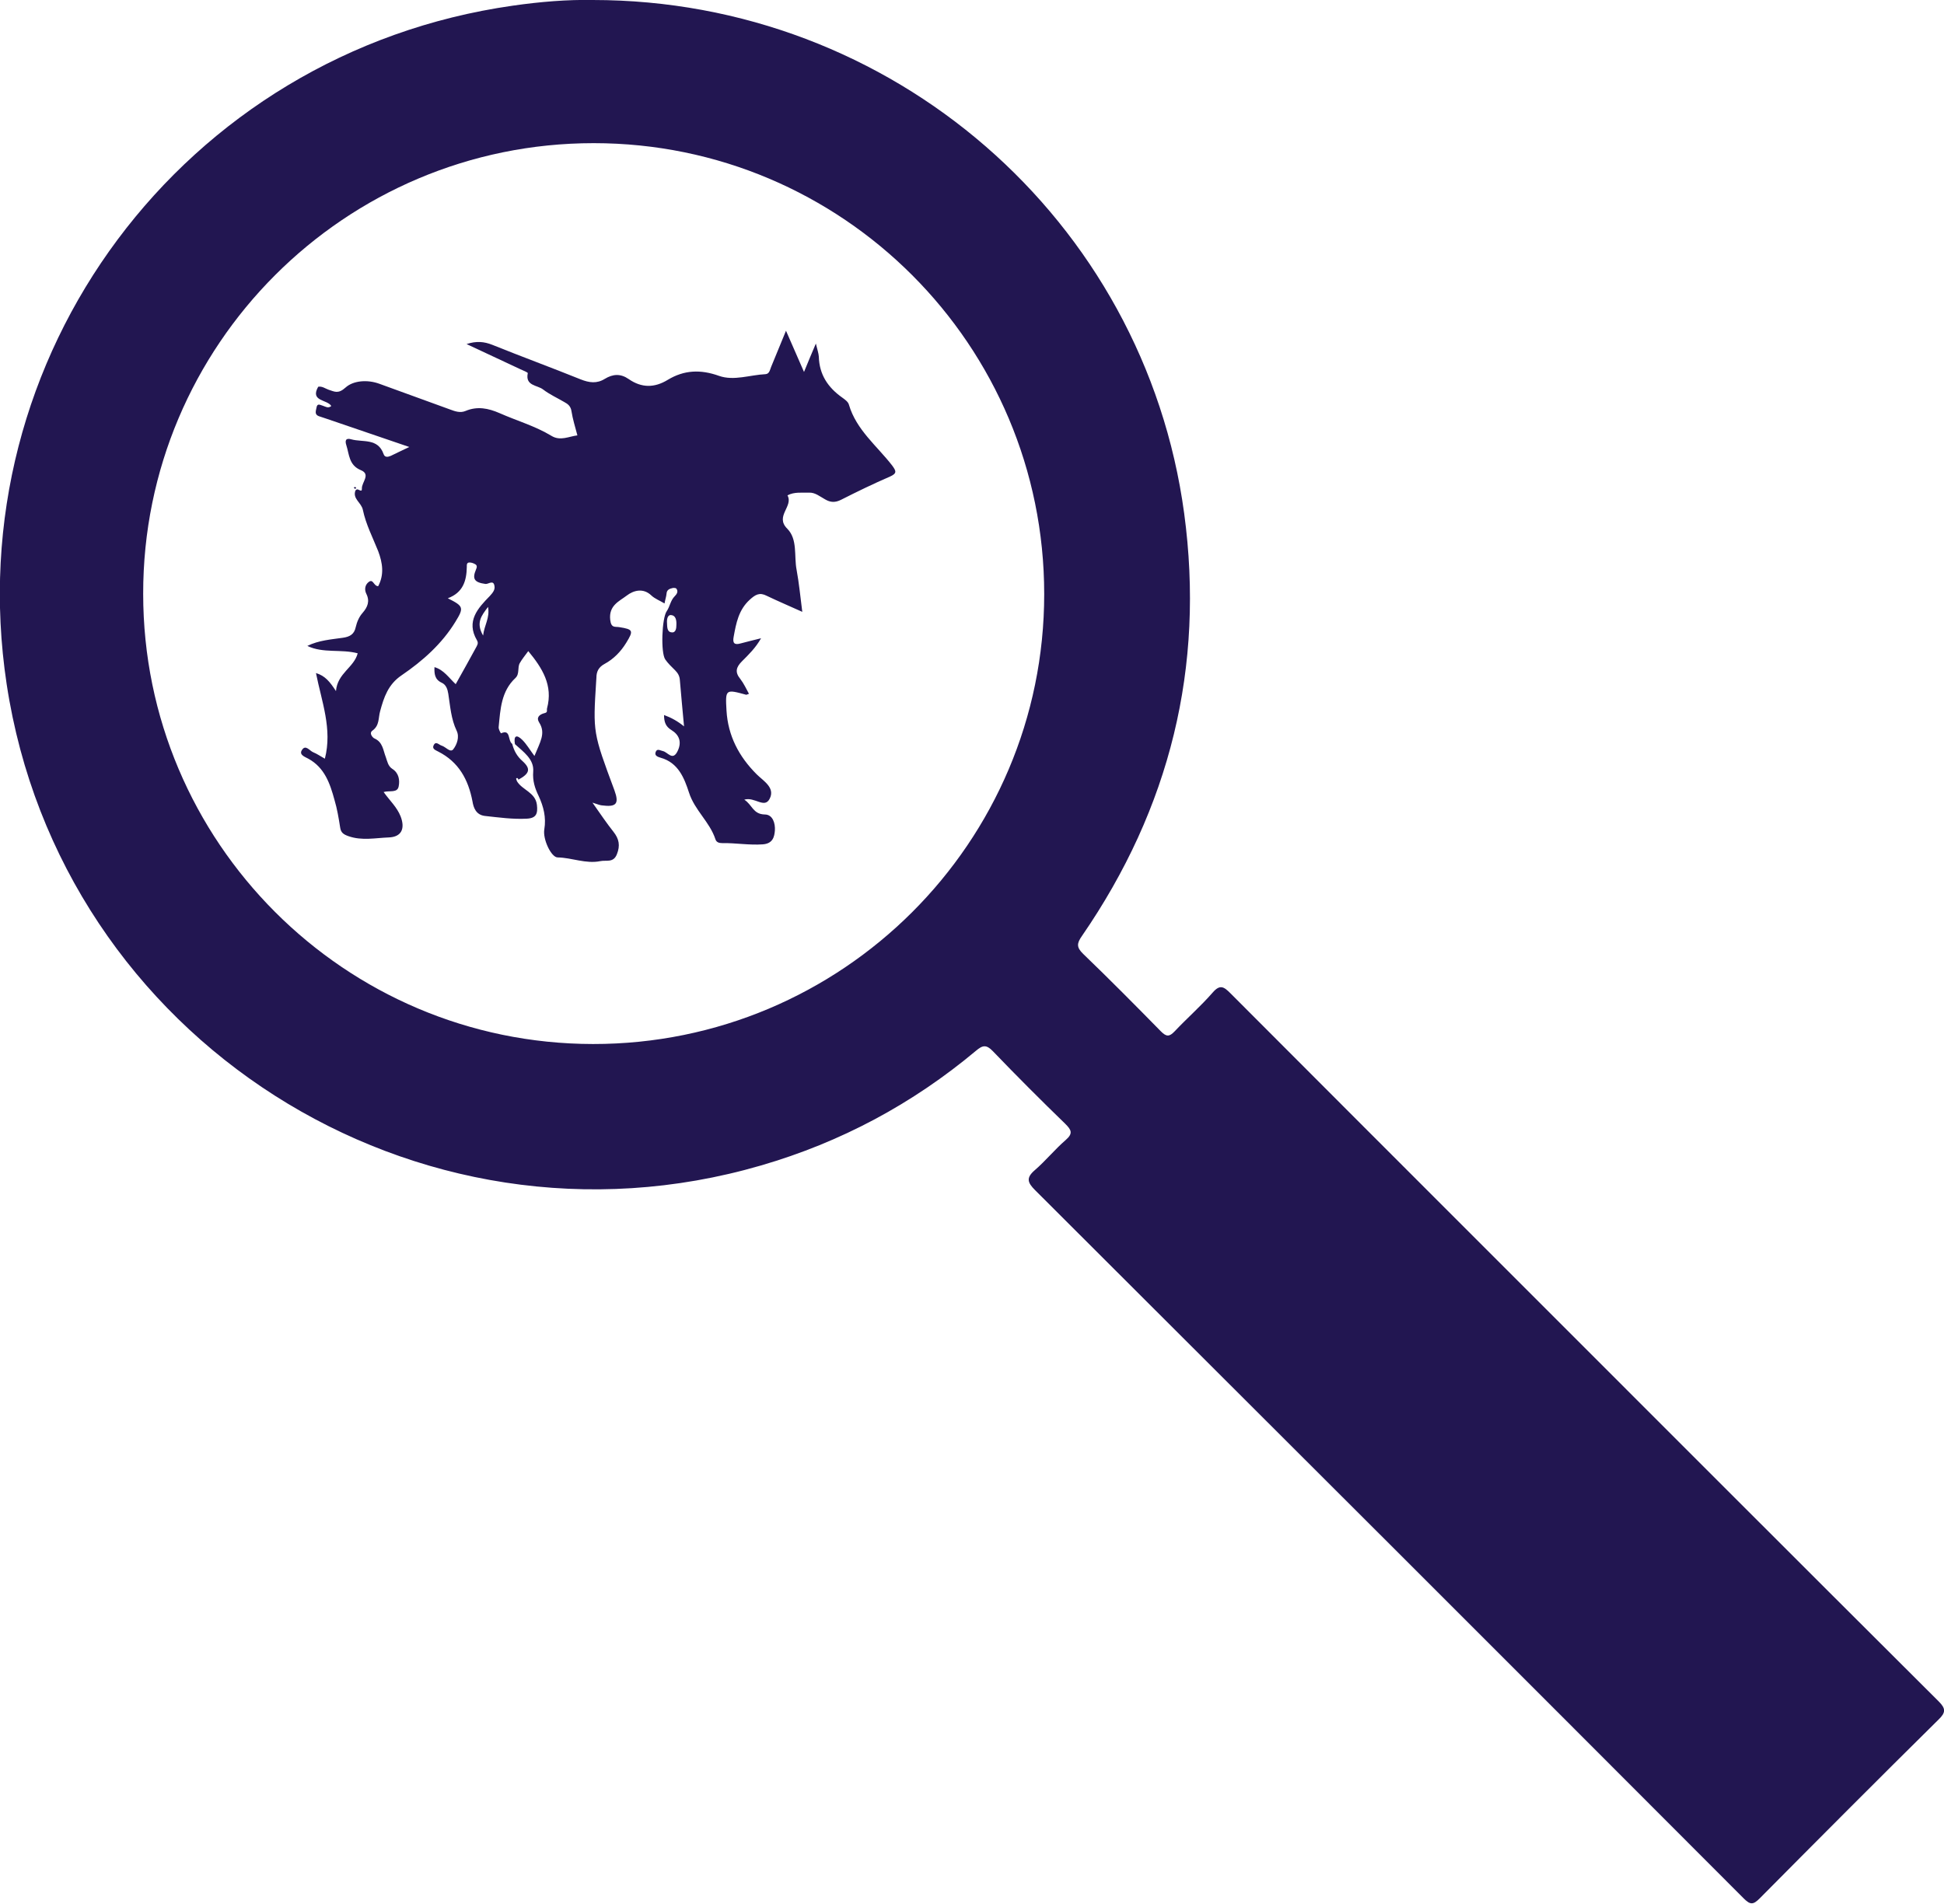
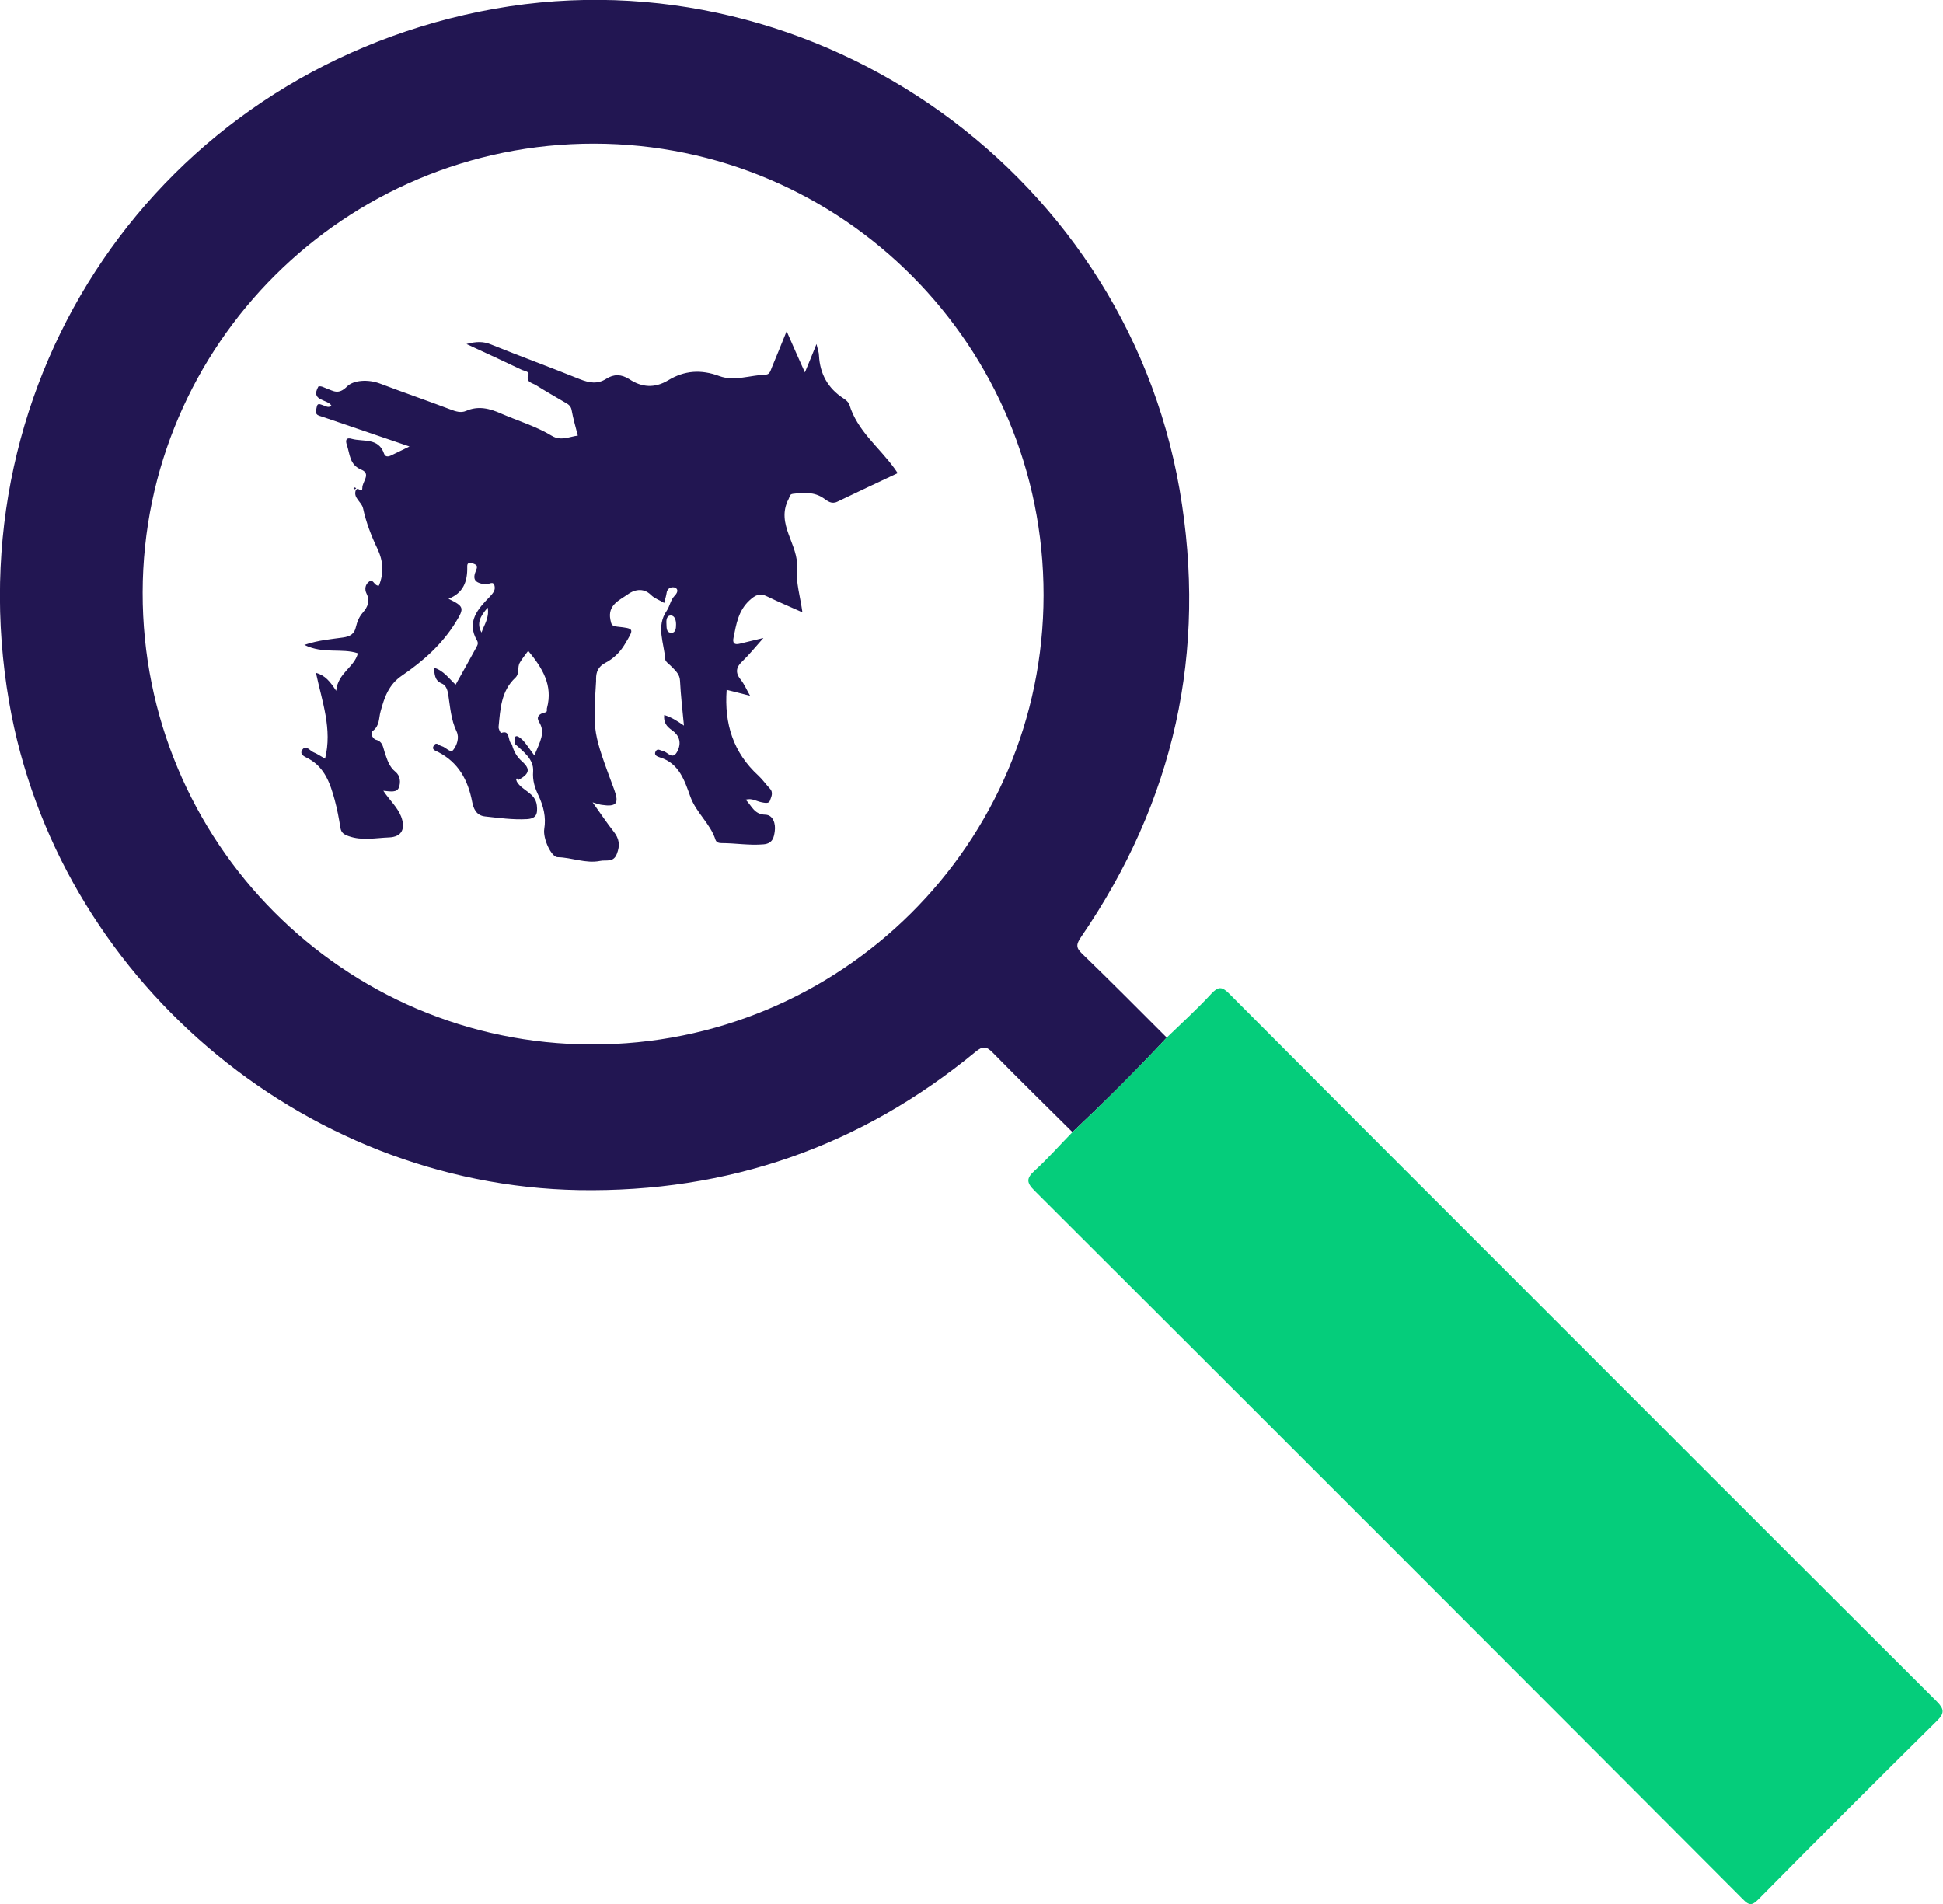
- <svg xmlns="http://www.w3.org/2000/svg" version="1.1" id="analysis_xA0_Image_1_" x="0px" y="0px" viewBox="0 0 787.5 771.3" style="enable-background:new 0 0 787.5 771.3;" xml:space="preserve">
+ <svg xmlns="http://www.w3.org/2000/svg" version="1.1" id="analysis_xA0_Image_1_" x="0px" y="0px" viewBox="0 0 787.2 771.4" style="enable-background:new 0 0 787.2 771.4;" xml:space="preserve">
  <style type="text/css">
- 	.st0{fill:#221651;}
+ 	.st0{fill:#221652;}
+ 	.st1{fill:#05CD7B;}
</style>
  <g>
-     <path class="st0" d="M240.1,0c121.2,0,223.5,88.9,239.6,208c8.4,62.3-5.8,119.5-41.4,171.2c-2.1,3-2.3,4.6,0.5,7.3   c10.7,10.3,21.1,20.8,31.5,31.4c2.2,2.2,3.4,2.2,5.5,0c5-5.3,10.6-10.2,15.4-15.7c3-3.5,4.6-2.4,7.2,0.2   c36.1,36.2,72.3,72.4,108.4,108.5c59.5,59.5,119,119.1,178.6,178.5c2.9,2.9,2.8,4.5-0.1,7.3c-24.3,24-48.4,48.2-72.5,72.5   c-2.6,2.6-3.8,2.6-6.4,0c-95.6-95.8-191.3-191.4-287.1-287c-3.1-3.1-3.7-5-0.1-8.1c4.4-3.8,8.1-8.4,12.5-12.2   c3.1-2.7,2.3-4.1-0.2-6.6c-9.9-9.6-19.7-19.4-29.3-29.4c-2.6-2.7-4.1-2.5-6.8-0.2c-25.8,21.6-54.8,37.1-87.1,46.5   c-139.7,40.7-283.8-51.2-305.6-195C-17.4,144.4,74.3,21.3,207.7,2.3C218.8,0.7,229.9-0.2,240.1,0z M58,240.6   c0,100.6,81.7,182.3,182.2,182.4c100.9,0.1,182.8-81.6,182.8-182.3C423,139.8,341.3,58,240.5,58C139.7,58,57.9,139.8,58,240.6z" />
-     <path class="st0" d="M207.5,301.4c0.7,2.8,2,5.1,4.2,7c3.4,3.1,2.9,5-1.7,7.5c-0.1-0.5-0.4-0.9-0.9-0.5c-0.1,0.1,0.2,0.7,0.3,1.1   c2.1,3.6,7.5,4.5,8.1,9.6c0.4,3.5-0.2,5.4-4.1,5.6c-5.7,0.3-11.3-0.5-16.9-1.1c-3.7-0.4-4.7-3.4-5.1-5.9c-1.7-8.9-5.6-16-13.9-20.2   c-0.9-0.5-2.5-1-1.9-2.4c0.9-2.1,2.2-0.3,3.3,0c1.7,0.5,3.5,3,4.7,1.5c1.5-1.9,2.6-5,1.4-7.5c-2.3-4.8-2.6-9.9-3.4-15   c-0.3-1.9-0.9-3.7-2.7-4.5c-2.8-1.3-3-3.6-2.9-6.3c3.8,1.1,5.8,4.3,8.6,6.9c2.8-5,5.5-9.8,8.1-14.6c0.5-1,1.3-1.9,0.5-3.2   c-4.5-7.7,0.4-13,5.2-17.9c1.3-1.4,2.2-2.6,1.9-4.1c-0.4-2.6-2.4-0.7-3.6-0.8c-4.5-0.6-5.5-2-3.9-5.8c0.4-0.9,0.6-1.7-0.3-2.2   c-0.7-0.4-1.5-0.7-2.3-0.7c-1.2,0-1.1,1-1.1,1.8c-0.1,5.6-1.5,10.4-7.7,12.7c6.4,3.2,6.6,3.8,3.1,9.5c-5.5,9-13.3,15.9-21.8,21.7   c-5.5,3.7-7.2,9-8.7,14.5c-0.8,2.8-0.2,5.8-3.1,7.9c-1.6,1.1,0.2,3,0.8,3.2c3.4,1.5,3.5,4.8,4.6,7.6c0.6,1.7,0.9,3.6,2.6,4.7   c2.7,1.7,3.1,4.6,2.6,7.1c-0.5,2.8-3.7,1.6-6.1,2.3c2.5,3.5,5.4,6.1,6.9,9.9c1.9,5,0.3,8.3-4.8,8.5c-5.4,0.2-10.9,1.4-16.3-0.5   c-2-0.7-3.1-1.4-3.4-3.5c-0.6-3.8-1.2-7.5-2.3-11.2c-1.8-6.6-4-13.1-10.6-16.7c-1.2-0.7-3.9-1.5-2.6-3.5c1.5-2.4,3.1,0.3,4.6,0.9   c1.5,0.6,2.9,1.6,4.7,2.6c3.1-12-1.3-23.1-3.6-34.7c3.7,1.1,5.6,3.5,8.1,7.3c0.6-7.3,7.3-9.5,8.8-15.3c-6.7-1.8-14,0.1-20.4-3   c4.7-2.3,9.6-2.6,14.4-3.3c2.8-0.4,4.6-1.4,5.2-4.3c0.5-2.1,1.3-4.1,2.8-5.8c2-2.3,3-4.7,1.5-7.7c-0.9-1.8-0.5-3.8,1.1-4.9   c1.7-1.2,1.9,1.8,3.7,1.8c2.5-4.7,1.8-9.4,0-14.2c-2.2-5.5-5-10.9-6.2-16.7c-0.6-3-4.3-4.5-3-7.9c0.2-0.1,0.3-0.3,0.5-0.4   c0.7-0.3,2.2,1.5,2.1-0.4c-0.1-2.5,3.7-5.7-0.4-7.4c-4.9-2-4.7-6.4-5.9-10.1c-0.6-1.8-0.3-3.1,2-2.4c4.7,1.3,10.8-0.6,13.1,6   c0.5,1.4,1.7,1.2,2.9,0.7c2.2-1.1,4.4-2.1,7.5-3.6c-11.7-4-22.6-7.7-33.4-11.4c-1.1-0.4-2.2-0.7-3.3-1.1c-1.8-0.7-1.1-2.2-0.9-3.4   c0.3-2,1.5-1.1,2.6-0.8c1,0.3,2.1,1.2,3.4,0.1c-1.6-2.7-8.7-1.8-5.3-7.8c1.6-0.3,2.8,0.7,4.2,1.2c2.5,0.8,3.9,1.8,6.9-0.9   c3.1-2.8,8.8-3.3,13.7-1.5c9.5,3.5,19.1,6.9,28.6,10.4c2.1,0.8,4.2,1.5,6.3,0.6c4.8-2,9.2-1.1,13.8,0.9c7,3.1,14.4,5.2,21,9.2   c3.6,2.2,7.1,0.2,10.5-0.2c-0.9-3.4-1.9-6.6-2.4-9.8c-0.3-2-1.4-2.9-2.9-3.7c-2.9-1.7-6-3.1-8.6-5.1c-2.3-1.8-7.3-1.4-6.2-6.6   c0.1-0.3-1.9-1.1-3-1.6c-7-3.3-14.1-6.6-21.8-10.2c4-1.3,7.1-1,10.4,0.3c11.9,4.8,23.9,9.2,35.8,14c3.5,1.4,6.6,1.8,9.8-0.2   c3.3-2,6.4-2.2,9.7,0.1c5.2,3.6,10.4,3.6,15.8,0.3c6.6-4,13.3-4.3,20.8-1.6c6,2.1,12.5-0.4,18.8-0.7c1.6-0.1,1.8-1.8,2.3-3   c1.9-4.6,3.8-9.2,6-14.6c2.5,5.8,4.8,10.9,7.3,16.7c1.6-3.9,3-7.3,4.8-11.5c0.6,2.5,1.1,3.9,1.2,5.3c0.2,7.3,3.7,12.5,9.5,16.6   c1.1,0.8,2.4,1.7,2.7,2.9c3,10.2,11.4,16.7,17.5,24.6c1.7,2.3,2,3.2-0.9,4.5c-6.7,2.9-13.3,6.1-19.8,9.4c-2.4,1.2-4.3,1.1-6.5-0.2   c-2-1.1-4-2.8-6.4-2.7c-2.9,0.1-6-0.4-8.8,1.1c2.5,4.5-5.2,8.4-0.1,13.5c4.3,4.3,2.7,11.1,3.8,16.7c1,5.4,1.5,10.8,2.3,17   c-5.1-2.3-9.8-4.3-14.4-6.5c-2.9-1.5-4.6-0.5-6.9,1.6c-4.5,4.1-5.5,9.5-6.5,15c-0.5,2.6,0.3,3.4,2.8,2.7c2.6-0.7,5.1-1.3,8.3-2.1   c-2.2,3.9-5,6.6-7.7,9.3c-2.4,2.4-3,4.4-0.7,7.2c1.4,1.8,2.4,4,3.5,6c-0.6,0.2-0.9,0.4-1.1,0.4c-8.4-2.3-8.5-2.3-8,6.4   c0.6,10.2,5,18.6,12.2,25.8c2.7,2.7,7.6,5.4,5.3,9.9c-2.1,4.2-6.1-0.9-10.3,0.4c3.2,2,3.5,5.9,8.3,6c3.3,0,4.3,3.7,4.1,6.5   c-0.2,2.5-0.8,5.3-4.9,5.6c-5.5,0.4-11-0.6-16.4-0.5c-1.3,0-2.4-0.3-2.8-1.6c-2.3-7-8.4-11.7-10.7-18.9   c-1.9-5.8-4.3-12.1-11.5-14.1c-0.9-0.3-2.6-0.7-2-2.3c0.6-1.6,1.8-0.6,2.9-0.4c2,0.4,4,4.2,6,0c1.8-3.7,0.6-6.6-2.5-8.5   c-2.3-1.4-3-3.2-3-6.1c3,1.1,5.5,2.5,8.1,4.6c-0.6-6.6-1.2-12.7-1.7-18.8c-0.1-1.6-0.8-2.8-1.9-3.9c-1.4-1.4-2.9-2.8-4-4.4   c-1.9-2.7-1.4-16.8,0.6-19.6c1.3-1.9,1.5-4.3,3.2-6c0.8-0.8,1.6-1.9,0.7-3.1c-0.2-0.3-0.9-0.3-1.3-0.3c-1.3,0.3-2.6,0.6-2.7,2.4   c-0.1,1.1-0.5,2.2-0.8,3.9c-2-1.2-3.9-1.9-5.3-3.2c-3.4-3.3-7.4-2-10,0c-3,2.3-7.4,4-6.7,9.9c0.4,3.4,2,2.6,3.7,2.9   c5.6,0.9,5.8,1.4,2.8,6.3c-2.2,3.6-5.1,6.6-8.8,8.6c-2.4,1.3-3.3,3.1-3.3,5.6c0,0.5-0.1,1-0.1,1.5c-1.3,20.7-1.3,20.7,7.4,44.1   c2,5.5,0.8,6.9-5.2,6.1c-0.8-0.1-1.5-0.4-3.7-1.1c3.3,4.7,5.8,8.4,8.5,11.8c2.3,2.9,2.8,5.6,1.4,9.1c-1.4,3.6-4.3,2.3-6.7,2.8   c-5.9,1.2-11.5-1.4-17.3-1.5c-2.6,0-6.1-7.4-5.4-11.4c0.8-4.8-0.3-9.2-2.3-13.5c-1.5-3.1-2.5-6.1-2.2-9.9c0.4-5-4-8-7.4-11.1   c-0.6-3.4,0.6-4.1,3-1.7c1.7,1.7,2.9,3.8,4.9,6.5c2.3-5.7,4.7-9.2,1.9-13.6c-1.2-1.9-0.1-3.2,2.3-3.8c1.3-0.3,0.7-1.2,0.9-1.9   c2.5-9.3-1.9-16.3-7.6-23.2c-1.3,1.8-2.5,3.2-3.4,4.8c-1.1,1.8,0,4.4-1.8,6.1c-5.8,5.4-6.1,12.7-6.8,19.9c-0.1,0.8,0.8,2.5,1,2.5   C207,295.3,205.6,300.1,207.5,301.4z M195.7,257.5c0.5-4.3,2.8-7.1,2-11.6C195,249.5,192.7,252.3,195.7,257.5z M274,253.2   c0.1-2-0.3-3.9-2.2-4c-1.4-0.1-1.7,1.8-1.6,3.1c0.1,1.5-0.1,3.7,1.8,3.9C273.8,256.5,274,254.5,274,253.2z" />
-     <path class="st0" d="M143.9,198.1c-0.2-0.2-0.4-0.3-0.6-0.5c0.4-0.4,0.7-0.4,1,0.1C144.2,197.8,144.1,197.9,143.9,198.1z" />
+     <path class="st0" d="M434.5,458.7c-10.8-10.7-21.6-21.3-32.2-32.1c-2.6-2.7-4.1-2.9-7.1-0.4c-46.6,38.4-100.3,57-160.6,56   C121.9,480.2,23,395.5,3.7,284.5C-19,153.3,64.1,31.3,194.3,4.7c130.7-26.7,260.7,62,283.6,193.6c11.4,65.9-2.2,126.4-40,181.5   c-1.8,2.7-2.1,4.1,0.4,6.5c11.6,11.2,23,22.7,34.4,34.1C460.4,433.7,447.6,446.3,434.5,458.7z M240.7,58.2   C140,58.1,58,139.6,57.8,240C57.6,341,139.1,423,239.7,423.2c101,0.2,183-81.3,183.1-182C422.9,140.2,341.4,58.3,240.7,58.2z" />
+     <path class="st1" d="M434.5,458.7c13.1-12.4,25.8-25,38.1-38.2c6.1-5.9,12.4-11.6,18.1-17.8c2.8-3,4.3-3.1,7.2-0.2   c34.7,34.9,69.4,69.6,104.2,104.4c60.8,60.8,121.6,121.7,182.5,182.4c3.2,3.2,3.3,4.9,0,8.1c-24.2,23.9-48.2,47.9-72.1,72.1   c-2.6,2.6-3.8,2.7-6.4,0C610.6,673.7,514.9,578,419.1,482.4c-3.3-3.3-3.3-5,0.1-8.1C424.6,469.4,429.4,463.9,434.5,458.7z" />
+     <path class="st0" d="M207.4,301.6c0.7,2.8,2,5.1,4.2,7c3.4,3.1,2.9,5-1.7,7.5c-0.1-0.5-0.3-0.9-0.8-0.5c-0.1,0.1,0.2,0.7,0.3,1.1   c2.1,3.7,7.5,4.5,8.1,9.6c0.4,3.5-0.2,5.4-4.1,5.6c-5.7,0.3-11.3-0.5-16.9-1.1c-3.7-0.4-4.7-3.4-5.2-5.9c-1.7-8.9-5.6-16-13.8-20.2   c-0.9-0.5-3-0.9-1.6-2.8c1-1.4,2,0.2,3,0.4c1.7,0.4,3.6,3,4.7,1.6c1.5-1.9,2.6-5,1.4-7.5c-2.3-4.8-2.6-9.9-3.4-15   c-0.3-1.9-0.9-3.8-2.7-4.5c-3-1.3-2.7-3.8-3.2-6.4c4.1,1.2,6.1,4.4,8.9,6.9c2.8-5,5.5-9.8,8.1-14.6c0.5-1,1.3-1.9,0.6-3.2   c-4.5-7.7,0.4-13,5.2-17.9c1.3-1.4,2.2-2.6,1.9-4.1c-0.4-2.6-2.4-0.7-3.6-0.8c-4.5-0.6-5.5-2-3.9-5.8c0.4-0.9,0.6-1.7-0.2-2.2   c-0.7-0.4-1.5-0.7-2.3-0.7c-1.2,0-1.1,1-1.1,1.8c0.1,5.7-1.6,10.4-7.6,12.7c6.3,3.1,6.5,3.7,3,9.4c-5.5,9-13.3,15.9-21.8,21.7   c-5.5,3.7-7.2,9-8.7,14.5c-0.8,2.8-0.3,5.7-3.1,7.9c-1.6,1.3,0.5,3.5,1.1,3.6c3,0.7,3,3.3,3.7,5.3c1,2.8,1.7,5.6,4.3,7.7   c2,1.6,2.2,4.3,1.4,6.4c-0.8,2.1-3.3,1.6-6.3,1.3c2.6,3.9,5.7,6.6,7.2,10.4c1.9,5,0.3,8.3-4.9,8.5c-5.4,0.2-10.9,1.4-16.3-0.5   c-2-0.7-3.1-1.4-3.4-3.5c-0.6-3.8-1.3-7.5-2.3-11.2c-1.8-6.6-4-13.1-10.6-16.7c-1.2-0.7-3.8-1.5-2.6-3.5c1.5-2.4,3.1,0.3,4.6,0.9   c1.5,0.6,2.9,1.6,4.7,2.6c3-12-1.2-23.1-3.7-34.8c3.8,1.1,5.7,3.5,8.2,7.3c0.7-7.3,7.3-9.4,8.8-15.2c-6.6-2.2-14,0.4-21.7-3.4   c6-2,10.9-2.3,15.7-3c2.8-0.4,4.6-1.4,5.2-4.3c0.5-2.1,1.3-4.1,2.8-5.8c2-2.3,3-4.7,1.5-7.7c-0.9-1.8-0.5-3.8,1.1-4.9   c1.7-1.2,1.9,1.8,3.9,1.7c2.1-5.1,1.8-9.9-0.6-15c-2.5-5.2-4.6-10.7-5.8-16.3c-0.6-2.8-4.2-4.2-2.9-7.5c0.2-0.1,0.3-0.3,0.5-0.4   c0.7-0.2,2.1,1.6,2.1-0.4c-0.1-2.5,3.7-5.7-0.4-7.4c-4.9-2-4.6-6.4-5.9-10.1c-0.6-1.8-0.3-3.1,2-2.4c4.7,1.3,10.8-0.6,13.1,6   c0.5,1.4,1.7,1.3,2.9,0.7c2.2-1.1,4.4-2.1,7.4-3.6c-11.7-4-22.6-7.7-33.4-11.4c-1.1-0.4-2.2-0.7-3.3-1.1c-1.8-0.7-1.1-2.1-0.9-3.4   c0.3-2,1.5-1.1,2.6-0.8c1,0.3,2.1,1.2,3.4,0.2c-1.6-2.8-8.7-1.8-5.3-7.8c1.2-0.3,2.2,0.4,3.3,0.8c2.8,1,4.8,2.7,8.3-0.8   c2.6-2.6,8.5-3,13.3-1.2c9.5,3.6,19.1,6.9,28.6,10.5c2.1,0.8,4.2,1.5,6.3,0.6c5-2.2,9.6-1,14.3,1.1c6.9,3,14.1,5.1,20.5,9   c3.7,2.2,7.1,0.3,10.5-0.1c-0.9-3.6-1.9-6.9-2.5-10.3c-0.3-1.8-1.5-2.5-2.8-3.2c-3.9-2.3-7.8-4.5-11.6-6.9c-1.5-1-4.4-1.1-3.1-4.4   c0.4-1.1-1.6-1.4-2.6-1.8c-7.2-3.4-14.4-6.8-22.5-10.5c4-1.1,6.9-1.1,10,0.2c11.9,4.8,23.9,9.2,35.8,14c3.8,1.5,7.2,2.2,10.8-0.1   c3.1-2,6.1-1.9,9.3,0.1c5.1,3.4,10.3,3.8,15.8,0.5c6.6-4,13.3-4.5,20.8-1.7c6,2.2,12.5-0.4,18.8-0.6c1.6-0.1,1.9-1.7,2.4-2.9   c1.9-4.6,3.8-9.2,6-14.7c2.6,5.9,4.8,11,7.4,16.7c1.6-3.9,3-7.2,4.7-11.5c0.5,2.2,1,3.4,1,4.6c0.4,7.5,3.6,13.3,9.9,17.4   c0.9,0.6,2.1,1.5,2.4,2.5c3.2,10.7,12.1,17.3,18.3,25.9c0.4,0.5,0.7,1.1,1.3,1.9c-8.3,3.9-16.4,7.7-24.5,11.6   c-2.3,1.1-4-0.3-5.5-1.4c-3.9-2.7-8.2-2.3-12.5-1.8c-1.4,0.2-1.2,1.2-1.7,2.1c-5.4,10.3,4.3,18.5,3.4,28.2   c-0.5,5.5,1.3,11.2,2.2,17.7c-5.1-2.3-9.7-4.2-14.2-6.4c-3.1-1.6-4.9-0.6-7.3,1.6c-4.5,4.2-5.3,9.6-6.4,15   c-0.5,2.3,0.3,3.1,2.6,2.5c2.7-0.7,5.5-1.3,9.5-2.3c-3.3,3.7-5.7,6.7-8.4,9.3c-2.6,2.4-3.2,4.6-0.8,7.6c1.4,1.7,2.3,3.9,3.8,6.5   c-3.7-0.9-6.5-1.7-9.5-2.4c-1,13.8,2.7,25.5,12.9,34.8c1.7,1.6,3,3.5,4.6,5.2c1.6,1.7,0.5,3.5,0,5c-0.4,1.2-2.2,0.8-3.6,0.5   c-1.9-0.4-3.7-1.7-6.2-1c2.5,2.5,3.4,6,8,6.1c3.2,0.1,4.2,3.8,3.8,6.6c-0.3,2.3-0.7,5.1-4.6,5.4c-5.7,0.5-11.3-0.5-16.9-0.5   c-1,0-2.1-0.2-2.5-1.3c-2.1-6.6-7.8-10.9-10.2-17.5c-2.3-6.4-4.5-13.5-12.3-15.9c-0.9-0.3-2.6-0.8-1.8-2.4c0.8-1.5,1.9-0.4,3-0.2   c2,0.4,4,4.1,6-0.2c1.6-3.5,0.4-6.3-2.3-8.2c-2.3-1.6-3.5-3.2-3.2-6.2c3,0.9,5.4,2.5,8,4.3c-0.6-6.3-1.3-12.2-1.6-18.2   c-0.1-2.5-1.7-3.9-3.1-5.4c-1-1.1-2.8-2.2-2.9-3.3c-0.4-6.5-3.8-13.2,0.6-19.6c1.3-1.9,1.5-4.3,3.2-6.1c0.9-0.9,1.9-2.5,0.2-3.3   c-1-0.4-3.1-0.1-3.4,2c-0.2,1.3-0.6,2.6-1,4.2c-2-1.2-4-1.9-5.3-3.2c-3.3-3.3-7.2-2-9.6-0.2c-3.2,2.3-8.1,4.2-6.9,10.2   c0.4,2.1,0.6,2.5,2.7,2.8c7.3,0.8,6.9,0.8,3.1,7.2c-1.9,3.2-4.6,5.8-7.9,7.5c-2.8,1.5-3.7,3.6-3.7,6.4c0,0.3,0,0.7,0,1   c-1.3,20.7-1.3,20.7,7.4,44.1c2,5.5,0.8,6.9-5.2,6c-0.8-0.1-1.5-0.4-3.6-1c3.3,4.6,5.8,8.4,8.5,11.8c2.3,2.9,2.7,5.6,1.3,9.1   c-1.4,3.6-4.3,2.3-6.7,2.8c-5.9,1.2-11.5-1.4-17.3-1.5c-2.5,0-6-7.5-5.4-11.4c0.8-4.8-0.3-9.2-2.3-13.5c-1.5-3.1-2.5-6.1-2.2-9.9   c0.3-4.9-4-8-7.4-11.1c-0.6-3.4,0.5-4.1,3-1.7c1.7,1.7,2.9,3.8,4.9,6.4c2.3-5.7,4.6-9.2,1.9-13.6c-1.2-1.9-0.1-3.3,2.3-3.8   c1.3-0.2,0.7-1.2,0.9-1.8c2.5-9.3-1.9-16.3-7.6-23.2c-1.3,1.8-2.5,3.2-3.4,4.8c-1.1,1.8,0,4.4-1.8,6.1c-5.8,5.4-6.1,12.7-6.8,19.9   c-0.1,0.8,0.8,2.5,1,2.5C206.9,295.5,205.5,300.2,207.4,301.6z M197.6,246.2c-3.1,3.5-4.6,6.5-2.5,10.1   C196,253.3,198.3,250.6,197.6,246.2z M273.9,253c0-1.5-0.4-3.4-1.9-3.6c-1.9-0.2-2.1,1.8-2,3.2c0.1,1.5-0.2,3.7,1.9,3.8   C273.8,256.5,273.9,254.5,273.9,253z" />
+     <path class="st0" d="M143.8,198.3c-0.2-0.2-0.4-0.3-0.6-0.5c0.4-0.4,0.7-0.4,1.1,0.1C144.1,198,143.9,198.1,143.8,198.3z" />
  </g>
</svg>
